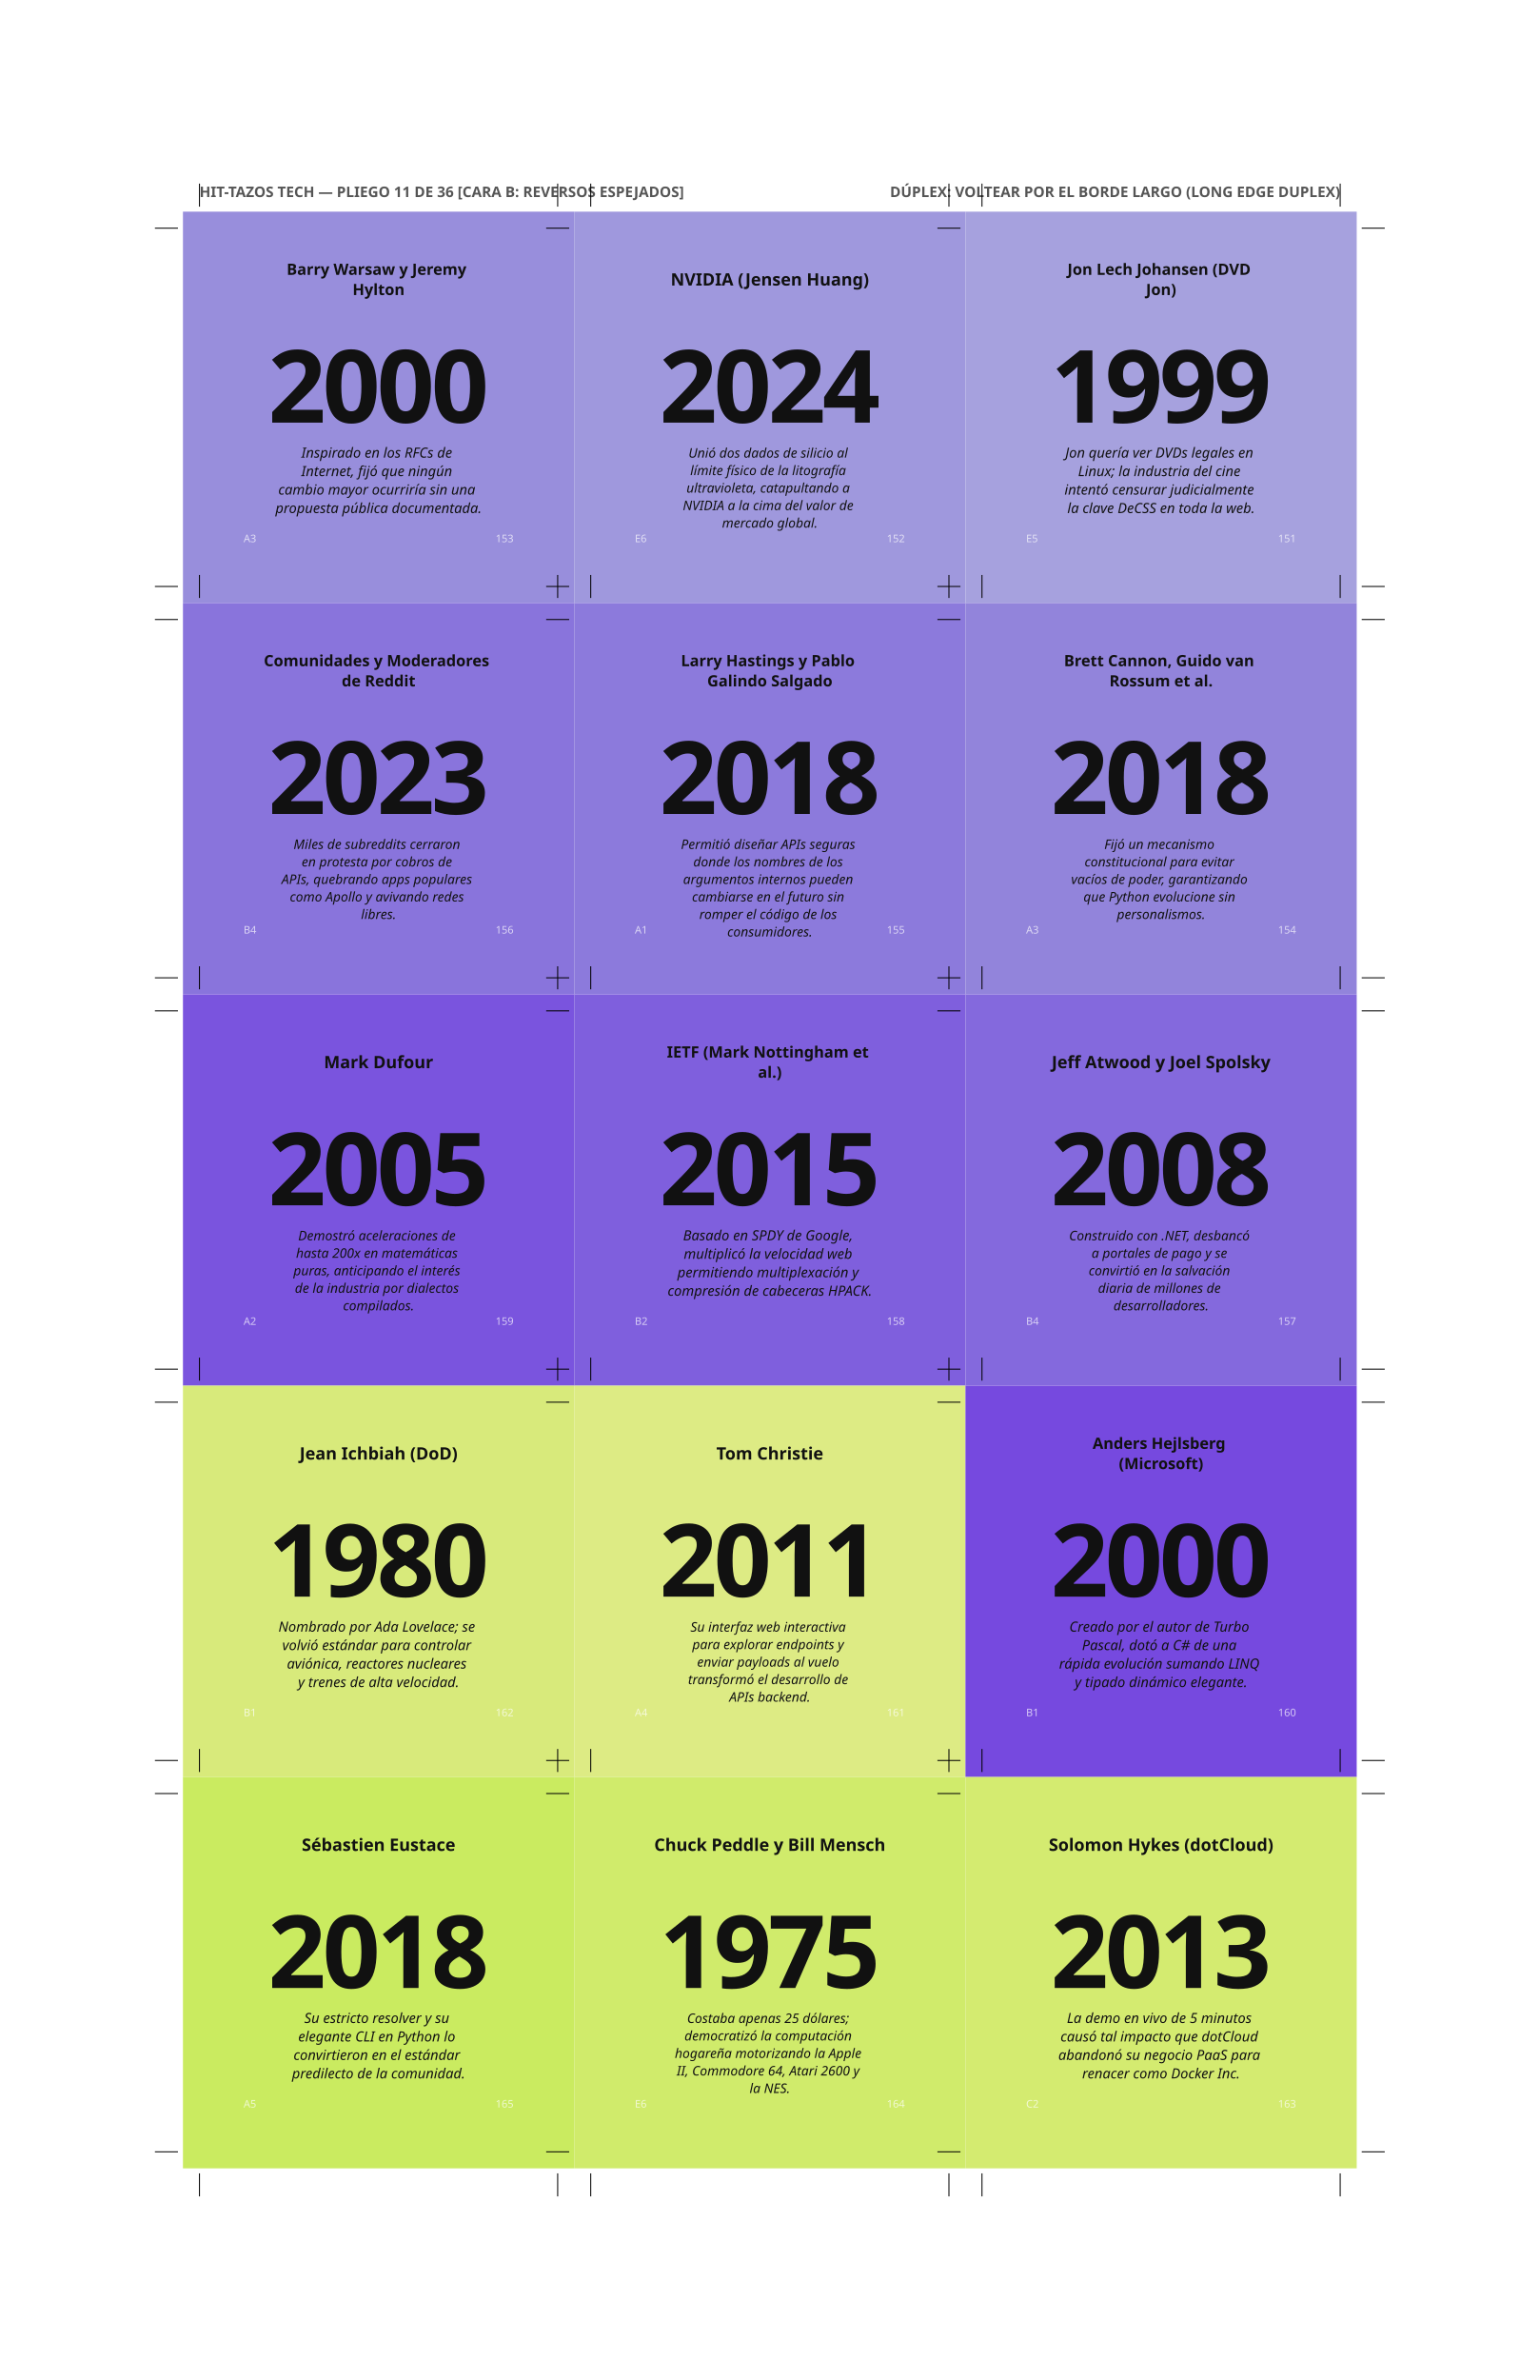
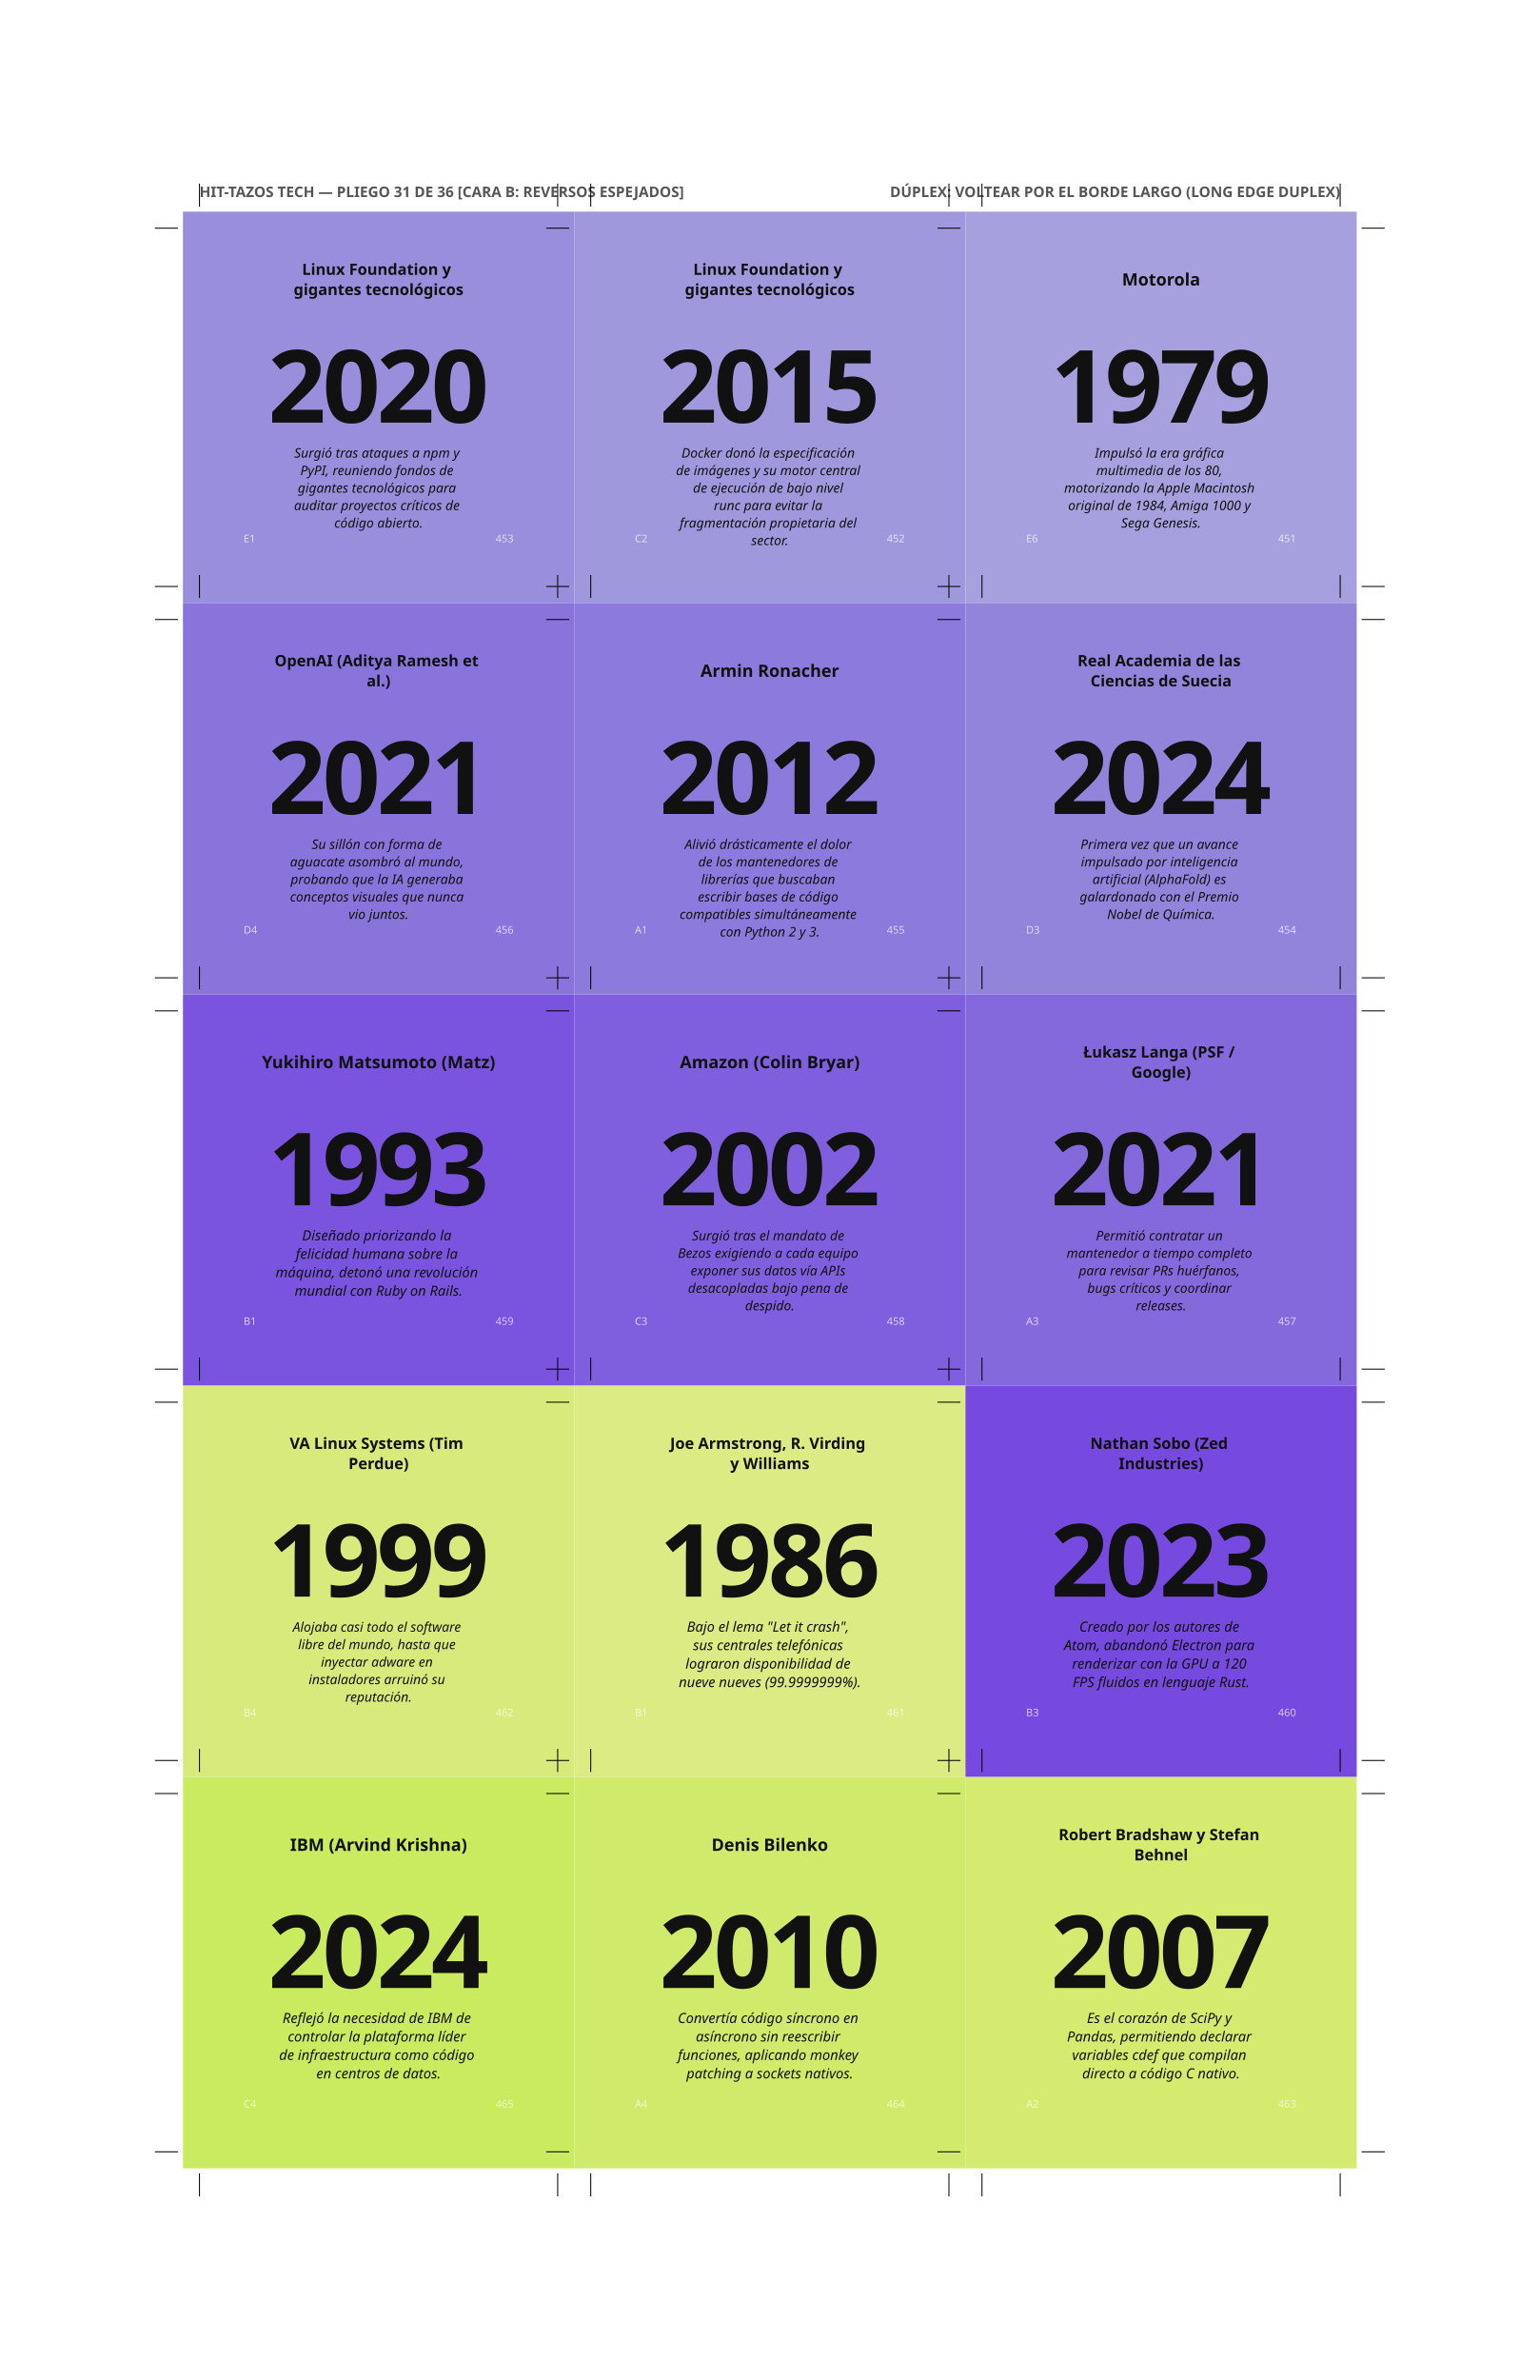
<svg xmlns="http://www.w3.org/2000/svg" width="279.4mm" height="431.8mm" viewBox="0 0 792 1224" style="background-color: #ffffff;">
  <g id="encabezado_pliego">
-     <text x="102.61" y="101.35" font-family="'Outfit', sans-serif" font-size="7.5" font-weight="700" fill="#555555">HIT-TAZOS TECH — PLIEGO 11 DE 36 [CARA B: REVERSOS ESPEJADOS]</text>
+     <text x="102.61" y="101.35" font-family="'Outfit', sans-serif" font-size="7.5" font-weight="700" fill="#555555">HIT-TAZOS TECH — PLIEGO 31 DE 36 [CARA B: REVERSOS ESPEJADOS]</text>
    <text x="689.39" y="101.35" font-family="'Outfit', sans-serif" font-size="7.5" font-weight="700" fill="#555555" text-anchor="end">DÚPLEX: VOLTEAR POR EL BORDE LARGO (LONG EDGE DUPLEX)</text>
  </g>
  <g id="tarjetas_reverso">
-     <g id="carta_153_reverso">
+     <g id="carta_453_reverso">
      <g stroke="#000000" stroke-width="0.5" stroke-linecap="square">
        <line x1="79.94" y1="117.35" x2="91.28" y2="117.35" />
        <line x1="102.61" y1="94.68" x2="102.61" y2="106.02" />
        <line x1="298.20" y1="117.35" x2="309.54" y2="117.35" />
        <line x1="286.87" y1="94.68" x2="286.87" y2="106.02" />
        <line x1="79.94" y1="301.61" x2="91.28" y2="301.61" />
        <line x1="102.61" y1="312.94" x2="102.61" y2="324.28" />
        <line x1="298.20" y1="301.61" x2="309.54" y2="301.61" />
        <line x1="286.87" y1="312.94" x2="286.87" y2="324.28" />
      </g>
      <rect x="94.11" y="108.85" width="201.26" height="201.26" fill="#988edc" />
      <g transform="translate(102.61, 117.35)">
        <text font-family="'Outfit', sans-serif" font-size="8" font-weight="600" fill="#111111" text-anchor="middle">
-           <tspan x="92.13" y="24">Barry Warsaw y Jeremy</tspan>
-           <tspan x="92.13" y="34.4">Hylton</tspan>
-         </text>
-         <text x="92.13" y="100" font-family="'Space Grotesk', sans-serif" font-size="52" font-weight="900" letter-spacing="-1.8" fill="#111111" text-anchor="middle">2000</text>
-         <text font-family="'Outfit', sans-serif" font-size="7.2" font-weight="400" font-style="italic" fill="#111111" text-anchor="middle">
-           <tspan x="92.13" y="118.0">Inspirado en los RFCs de</tspan>
-           <tspan x="92.13" y="127.5">Internet, fijó que ningún</tspan>
-           <tspan x="92.13" y="137.0">cambio mayor ocurriría sin una</tspan>
-           <tspan x="92.13" y="146.5">propuesta pública documentada.</tspan>
-         </text>
-         <text x="22.68" y="161.5" font-family="'Outfit', sans-serif" font-size="5.4" font-weight="500" fill="rgba(255, 255, 255, 0.7)">A3</text>
-         <text x="161.57" y="161.5" font-family="'Space Grotesk', sans-serif" font-size="5.4" font-weight="500" fill="rgba(255, 255, 255, 0.7)" text-anchor="end">153</text>
-       </g>
-     </g>
-     <g id="carta_152_reverso">
+           <tspan x="92.13" y="24">Linux Foundation y</tspan>
+           <tspan x="92.13" y="34.4">gigantes tecnológicos</tspan>
+         </text>
+         <text x="92.13" y="100" font-family="'Space Grotesk', sans-serif" font-size="52" font-weight="900" letter-spacing="-1.8" fill="#111111" text-anchor="middle">2020</text>
+         <text font-family="'Outfit', sans-serif" font-size="6.8" font-weight="400" font-style="italic" fill="#111111" text-anchor="middle">
+           <tspan x="92.13" y="118.0">Surgió tras ataques a npm y</tspan>
+           <tspan x="92.13" y="127.0">PyPI, reuniendo fondos de</tspan>
+           <tspan x="92.13" y="136.0">gigantes tecnológicos para</tspan>
+           <tspan x="92.13" y="145.0">auditar proyectos críticos de</tspan>
+           <tspan x="92.13" y="154.0">código abierto.</tspan>
+         </text>
+         <text x="22.68" y="161.5" font-family="'Outfit', sans-serif" font-size="5.4" font-weight="500" fill="rgba(255, 255, 255, 0.7)">E1</text>
+         <text x="161.57" y="161.5" font-family="'Space Grotesk', sans-serif" font-size="5.4" font-weight="500" fill="rgba(255, 255, 255, 0.7)" text-anchor="end">453</text>
+       </g>
+     </g>
+     <g id="carta_452_reverso">
      <g stroke="#000000" stroke-width="0.5" stroke-linecap="square">
        <line x1="281.20" y1="117.35" x2="292.54" y2="117.35" />
        <line x1="303.87" y1="94.68" x2="303.87" y2="106.02" />
        <line x1="499.46" y1="117.35" x2="510.80" y2="117.35" />
        <line x1="488.13" y1="94.68" x2="488.13" y2="106.02" />
        <line x1="281.20" y1="301.61" x2="292.54" y2="301.61" />
        <line x1="303.87" y1="312.94" x2="303.87" y2="324.28" />
        <line x1="499.46" y1="301.61" x2="510.80" y2="301.61" />
        <line x1="488.13" y1="312.94" x2="488.13" y2="324.28" />
      </g>
      <rect x="295.37" y="108.85" width="201.26" height="201.26" fill="#9f98dd" />
      <g transform="translate(303.87, 117.35)">
-         <text font-family="'Outfit', sans-serif" font-size="8.8" font-weight="600" fill="#111111" text-anchor="middle">
-           <tspan x="92.13" y="29.5">NVIDIA (Jensen Huang)</tspan>
-         </text>
-         <text x="92.13" y="100" font-family="'Space Grotesk', sans-serif" font-size="52" font-weight="900" letter-spacing="-1.8" fill="#111111" text-anchor="middle">2024</text>
-         <text font-family="'Outfit', sans-serif" font-size="6.8" font-weight="400" font-style="italic" fill="#111111" text-anchor="middle">
-           <tspan x="92.13" y="118.0">Unió dos dados de silicio al</tspan>
-           <tspan x="92.13" y="127.0">límite físico de la litografía</tspan>
-           <tspan x="92.13" y="136.0">ultravioleta, catapultando a</tspan>
-           <tspan x="92.13" y="145.0">NVIDIA a la cima del valor de</tspan>
-           <tspan x="92.13" y="154.0">mercado global.</tspan>
-         </text>
-         <text x="22.68" y="161.5" font-family="'Outfit', sans-serif" font-size="5.4" font-weight="500" fill="rgba(255, 255, 255, 0.7)">E6</text>
-         <text x="161.57" y="161.5" font-family="'Space Grotesk', sans-serif" font-size="5.4" font-weight="500" fill="rgba(255, 255, 255, 0.7)" text-anchor="end">152</text>
-       </g>
-     </g>
-     <g id="carta_151_reverso">
+         <text font-family="'Outfit', sans-serif" font-size="8" font-weight="600" fill="#111111" text-anchor="middle">
+           <tspan x="92.13" y="24">Linux Foundation y</tspan>
+           <tspan x="92.13" y="34.4">gigantes tecnológicos</tspan>
+         </text>
+         <text x="92.13" y="100" font-family="'Space Grotesk', sans-serif" font-size="52" font-weight="900" letter-spacing="-1.8" fill="#111111" text-anchor="middle">2015</text>
+         <text font-family="'Outfit', sans-serif" font-size="6.8" font-weight="400" font-style="italic" fill="#111111" text-anchor="middle">
+           <tspan x="92.13" y="118.0">Docker donó la especificación</tspan>
+           <tspan x="92.13" y="127.0">de imágenes y su motor central</tspan>
+           <tspan x="92.13" y="136.0">de ejecución de bajo nivel</tspan>
+           <tspan x="92.13" y="145.0">runc para evitar la</tspan>
+           <tspan x="92.13" y="154.0">fragmentación propietaria del</tspan>
+           <tspan x="92.13" y="163.0">sector.</tspan>
+         </text>
+         <text x="22.68" y="161.5" font-family="'Outfit', sans-serif" font-size="5.4" font-weight="500" fill="rgba(255, 255, 255, 0.7)">C2</text>
+         <text x="161.57" y="161.5" font-family="'Space Grotesk', sans-serif" font-size="5.4" font-weight="500" fill="rgba(255, 255, 255, 0.7)" text-anchor="end">452</text>
+       </g>
+     </g>
+     <g id="carta_451_reverso">
      <g stroke="#000000" stroke-width="0.5" stroke-linecap="square">
        <line x1="482.46" y1="117.35" x2="493.80" y2="117.35" />
        <line x1="505.13" y1="94.68" x2="505.13" y2="106.02" />
        <line x1="700.72" y1="117.35" x2="712.06" y2="117.35" />
        <line x1="689.39" y1="94.68" x2="689.39" y2="106.02" />
        <line x1="482.46" y1="301.61" x2="493.80" y2="301.61" />
        <line x1="505.13" y1="312.94" x2="505.13" y2="324.28" />
        <line x1="700.72" y1="301.61" x2="712.06" y2="301.61" />
        <line x1="689.39" y1="312.94" x2="689.39" y2="324.28" />
      </g>
      <rect x="496.63" y="108.85" width="201.26" height="201.26" fill="#a6a1de" />
      <g transform="translate(505.13, 117.35)">
-         <text font-family="'Outfit', sans-serif" font-size="8" font-weight="600" fill="#111111" text-anchor="middle">
-           <tspan x="92.13" y="24">Jon Lech Johansen (DVD</tspan>
-           <tspan x="92.13" y="34.4">Jon)</tspan>
-         </text>
-         <text x="92.13" y="100" font-family="'Space Grotesk', sans-serif" font-size="52" font-weight="900" letter-spacing="-1.8" fill="#111111" text-anchor="middle">1999</text>
-         <text font-family="'Outfit', sans-serif" font-size="7.2" font-weight="400" font-style="italic" fill="#111111" text-anchor="middle">
-           <tspan x="92.13" y="118.0">Jon quería ver DVDs legales en</tspan>
-           <tspan x="92.13" y="127.5">Linux; la industria del cine</tspan>
-           <tspan x="92.13" y="137.0">intentó censurar judicialmente</tspan>
-           <tspan x="92.13" y="146.5">la clave DeCSS en toda la web.</tspan>
-         </text>
-         <text x="22.68" y="161.5" font-family="'Outfit', sans-serif" font-size="5.4" font-weight="500" fill="rgba(255, 255, 255, 0.7)">E5</text>
-         <text x="161.57" y="161.5" font-family="'Space Grotesk', sans-serif" font-size="5.4" font-weight="500" fill="rgba(255, 255, 255, 0.7)" text-anchor="end">151</text>
-       </g>
-     </g>
-     <g id="carta_156_reverso">
+         <text font-family="'Outfit', sans-serif" font-size="8.8" font-weight="600" fill="#111111" text-anchor="middle">
+           <tspan x="92.13" y="29.5">Motorola</tspan>
+         </text>
+         <text x="92.13" y="100" font-family="'Space Grotesk', sans-serif" font-size="52" font-weight="900" letter-spacing="-1.8" fill="#111111" text-anchor="middle">1979</text>
+         <text font-family="'Outfit', sans-serif" font-size="6.8" font-weight="400" font-style="italic" fill="#111111" text-anchor="middle">
+           <tspan x="92.13" y="118.0">Impulsó la era gráfica</tspan>
+           <tspan x="92.13" y="127.0">multimedia de los 80,</tspan>
+           <tspan x="92.13" y="136.0">motorizando la Apple Macintosh</tspan>
+           <tspan x="92.13" y="145.0">original de 1984, Amiga 1000 y</tspan>
+           <tspan x="92.13" y="154.0">Sega Genesis.</tspan>
+         </text>
+         <text x="22.68" y="161.5" font-family="'Outfit', sans-serif" font-size="5.4" font-weight="500" fill="rgba(255, 255, 255, 0.7)">E6</text>
+         <text x="161.57" y="161.5" font-family="'Space Grotesk', sans-serif" font-size="5.4" font-weight="500" fill="rgba(255, 255, 255, 0.7)" text-anchor="end">451</text>
+       </g>
+     </g>
+     <g id="carta_456_reverso">
      <g stroke="#000000" stroke-width="0.5" stroke-linecap="square">
        <line x1="79.94" y1="318.61" x2="91.28" y2="318.61" />
        <line x1="102.61" y1="295.94" x2="102.61" y2="307.28" />
        <line x1="298.20" y1="318.61" x2="309.54" y2="318.61" />
        <line x1="286.87" y1="295.94" x2="286.87" y2="307.28" />
        <line x1="79.94" y1="502.87" x2="91.28" y2="502.87" />
        <line x1="102.61" y1="514.20" x2="102.61" y2="525.54" />
        <line x1="298.20" y1="502.87" x2="309.54" y2="502.87" />
        <line x1="286.87" y1="514.20" x2="286.87" y2="525.54" />
      </g>
      <rect x="94.11" y="310.11" width="201.26" height="201.26" fill="#8974dc" />
      <g transform="translate(102.61, 318.61)">
        <text font-family="'Outfit', sans-serif" font-size="8" font-weight="600" fill="#111111" text-anchor="middle">
-           <tspan x="92.13" y="24">Comunidades y Moderadores</tspan>
-           <tspan x="92.13" y="34.4">de Reddit</tspan>
-         </text>
-         <text x="92.13" y="100" font-family="'Space Grotesk', sans-serif" font-size="52" font-weight="900" letter-spacing="-1.8" fill="#111111" text-anchor="middle">2023</text>
-         <text font-family="'Outfit', sans-serif" font-size="6.8" font-weight="400" font-style="italic" fill="#111111" text-anchor="middle">
-           <tspan x="92.13" y="118.0">Miles de subreddits cerraron</tspan>
-           <tspan x="92.13" y="127.0">en protesta por cobros de</tspan>
-           <tspan x="92.13" y="136.0">APIs, quebrando apps populares</tspan>
-           <tspan x="92.13" y="145.0">como Apollo y avivando redes</tspan>
-           <tspan x="92.13" y="154.0">libres.</tspan>
-         </text>
-         <text x="22.68" y="161.5" font-family="'Outfit', sans-serif" font-size="5.4" font-weight="500" fill="rgba(255, 255, 255, 0.7)">B4</text>
-         <text x="161.57" y="161.5" font-family="'Space Grotesk', sans-serif" font-size="5.4" font-weight="500" fill="rgba(255, 255, 255, 0.7)" text-anchor="end">156</text>
-       </g>
-     </g>
-     <g id="carta_155_reverso">
+           <tspan x="92.13" y="24">OpenAI (Aditya Ramesh et</tspan>
+           <tspan x="92.13" y="34.4">al.)</tspan>
+         </text>
+         <text x="92.13" y="100" font-family="'Space Grotesk', sans-serif" font-size="52" font-weight="900" letter-spacing="-1.8" fill="#111111" text-anchor="middle">2021</text>
+         <text font-family="'Outfit', sans-serif" font-size="6.8" font-weight="400" font-style="italic" fill="#111111" text-anchor="middle">
+           <tspan x="92.13" y="118.0">Su sillón con forma de</tspan>
+           <tspan x="92.13" y="127.0">aguacate asombró al mundo,</tspan>
+           <tspan x="92.13" y="136.0">probando que la IA generaba</tspan>
+           <tspan x="92.13" y="145.0">conceptos visuales que nunca</tspan>
+           <tspan x="92.13" y="154.0">vio juntos.</tspan>
+         </text>
+         <text x="22.68" y="161.5" font-family="'Outfit', sans-serif" font-size="5.4" font-weight="500" fill="rgba(255, 255, 255, 0.7)">D4</text>
+         <text x="161.57" y="161.5" font-family="'Space Grotesk', sans-serif" font-size="5.4" font-weight="500" fill="rgba(255, 255, 255, 0.7)" text-anchor="end">456</text>
+       </g>
+     </g>
+     <g id="carta_455_reverso">
      <g stroke="#000000" stroke-width="0.5" stroke-linecap="square">
        <line x1="281.20" y1="318.61" x2="292.54" y2="318.61" />
        <line x1="303.87" y1="295.94" x2="303.87" y2="307.28" />
        <line x1="499.46" y1="318.61" x2="510.80" y2="318.61" />
        <line x1="488.13" y1="295.94" x2="488.13" y2="307.28" />
        <line x1="281.20" y1="502.87" x2="292.54" y2="502.87" />
        <line x1="303.87" y1="514.20" x2="303.87" y2="525.54" />
        <line x1="499.46" y1="502.87" x2="510.80" y2="502.87" />
        <line x1="488.13" y1="514.20" x2="488.13" y2="525.54" />
      </g>
      <rect x="295.37" y="310.11" width="201.26" height="201.26" fill="#8c7adc" />
      <g transform="translate(303.87, 318.61)">
-         <text font-family="'Outfit', sans-serif" font-size="8" font-weight="600" fill="#111111" text-anchor="middle">
-           <tspan x="92.13" y="24">Larry Hastings y Pablo</tspan>
-           <tspan x="92.13" y="34.4">Galindo Salgado</tspan>
-         </text>
-         <text x="92.13" y="100" font-family="'Space Grotesk', sans-serif" font-size="52" font-weight="900" letter-spacing="-1.8" fill="#111111" text-anchor="middle">2018</text>
-         <text font-family="'Outfit', sans-serif" font-size="6.8" font-weight="400" font-style="italic" fill="#111111" text-anchor="middle">
-           <tspan x="92.13" y="118.0">Permitió diseñar APIs seguras</tspan>
-           <tspan x="92.13" y="127.0">donde los nombres de los</tspan>
-           <tspan x="92.13" y="136.0">argumentos internos pueden</tspan>
-           <tspan x="92.13" y="145.0">cambiarse en el futuro sin</tspan>
-           <tspan x="92.13" y="154.0">romper el código de los</tspan>
-           <tspan x="92.13" y="163.0">consumidores.</tspan>
+         <text font-family="'Outfit', sans-serif" font-size="8.8" font-weight="600" fill="#111111" text-anchor="middle">
+           <tspan x="92.13" y="29.5">Armin Ronacher</tspan>
+         </text>
+         <text x="92.13" y="100" font-family="'Space Grotesk', sans-serif" font-size="52" font-weight="900" letter-spacing="-1.8" fill="#111111" text-anchor="middle">2012</text>
+         <text font-family="'Outfit', sans-serif" font-size="6.8" font-weight="400" font-style="italic" fill="#111111" text-anchor="middle">
+           <tspan x="92.13" y="118.0">Alivió drásticamente el dolor</tspan>
+           <tspan x="92.13" y="127.0">de los mantenedores de</tspan>
+           <tspan x="92.13" y="136.0">librerías que buscaban</tspan>
+           <tspan x="92.13" y="145.0">escribir bases de código</tspan>
+           <tspan x="92.13" y="154.0">compatibles simultáneamente</tspan>
+           <tspan x="92.13" y="163.0">con Python 2 y 3.</tspan>
        </text>
        <text x="22.68" y="161.5" font-family="'Outfit', sans-serif" font-size="5.4" font-weight="500" fill="rgba(255, 255, 255, 0.7)">A1</text>
-         <text x="161.57" y="161.5" font-family="'Space Grotesk', sans-serif" font-size="5.4" font-weight="500" fill="rgba(255, 255, 255, 0.7)" text-anchor="end">155</text>
-       </g>
-     </g>
-     <g id="carta_154_reverso">
+         <text x="161.57" y="161.5" font-family="'Space Grotesk', sans-serif" font-size="5.4" font-weight="500" fill="rgba(255, 255, 255, 0.7)" text-anchor="end">455</text>
+       </g>
+     </g>
+     <g id="carta_454_reverso">
      <g stroke="#000000" stroke-width="0.5" stroke-linecap="square">
        <line x1="482.46" y1="318.61" x2="493.80" y2="318.61" />
        <line x1="505.13" y1="295.94" x2="505.13" y2="307.28" />
        <line x1="700.72" y1="318.61" x2="712.06" y2="318.61" />
        <line x1="689.39" y1="295.94" x2="689.39" y2="307.28" />
        <line x1="482.46" y1="502.87" x2="493.80" y2="502.87" />
        <line x1="505.13" y1="514.20" x2="505.13" y2="525.54" />
        <line x1="700.72" y1="502.87" x2="712.06" y2="502.87" />
        <line x1="689.39" y1="514.20" x2="689.39" y2="525.54" />
      </g>
      <rect x="496.63" y="310.11" width="201.26" height="201.26" fill="#9284db" />
      <g transform="translate(505.13, 318.61)">
        <text font-family="'Outfit', sans-serif" font-size="8" font-weight="600" fill="#111111" text-anchor="middle">
-           <tspan x="92.13" y="24">Brett Cannon, Guido van</tspan>
-           <tspan x="92.13" y="34.4">Rossum et al.</tspan>
-         </text>
-         <text x="92.13" y="100" font-family="'Space Grotesk', sans-serif" font-size="52" font-weight="900" letter-spacing="-1.8" fill="#111111" text-anchor="middle">2018</text>
-         <text font-family="'Outfit', sans-serif" font-size="6.8" font-weight="400" font-style="italic" fill="#111111" text-anchor="middle">
-           <tspan x="92.13" y="118.0">Fijó un mecanismo</tspan>
-           <tspan x="92.13" y="127.0">constitucional para evitar</tspan>
-           <tspan x="92.13" y="136.0">vacíos de poder, garantizando</tspan>
-           <tspan x="92.13" y="145.0">que Python evolucione sin</tspan>
-           <tspan x="92.13" y="154.0">personalismos.</tspan>
-         </text>
-         <text x="22.68" y="161.5" font-family="'Outfit', sans-serif" font-size="5.4" font-weight="500" fill="rgba(255, 255, 255, 0.7)">A3</text>
-         <text x="161.57" y="161.5" font-family="'Space Grotesk', sans-serif" font-size="5.4" font-weight="500" fill="rgba(255, 255, 255, 0.7)" text-anchor="end">154</text>
-       </g>
-     </g>
-     <g id="carta_159_reverso">
+           <tspan x="92.13" y="24">Real Academia de las</tspan>
+           <tspan x="92.13" y="34.4">Ciencias de Suecia</tspan>
+         </text>
+         <text x="92.13" y="100" font-family="'Space Grotesk', sans-serif" font-size="52" font-weight="900" letter-spacing="-1.8" fill="#111111" text-anchor="middle">2024</text>
+         <text font-family="'Outfit', sans-serif" font-size="6.8" font-weight="400" font-style="italic" fill="#111111" text-anchor="middle">
+           <tspan x="92.13" y="118.0">Primera vez que un avance</tspan>
+           <tspan x="92.13" y="127.0">impulsado por inteligencia</tspan>
+           <tspan x="92.13" y="136.0">artificial (AlphaFold) es</tspan>
+           <tspan x="92.13" y="145.0">galardonado con el Premio</tspan>
+           <tspan x="92.13" y="154.0">Nobel de Química.</tspan>
+         </text>
+         <text x="22.68" y="161.5" font-family="'Outfit', sans-serif" font-size="5.4" font-weight="500" fill="rgba(255, 255, 255, 0.7)">D3</text>
+         <text x="161.57" y="161.5" font-family="'Space Grotesk', sans-serif" font-size="5.4" font-weight="500" fill="rgba(255, 255, 255, 0.7)" text-anchor="end">454</text>
+       </g>
+     </g>
+     <g id="carta_459_reverso">
      <g stroke="#000000" stroke-width="0.5" stroke-linecap="square">
        <line x1="79.94" y1="519.87" x2="91.28" y2="519.87" />
        <line x1="102.61" y1="497.20" x2="102.61" y2="508.54" />
        <line x1="298.20" y1="519.87" x2="309.54" y2="519.87" />
        <line x1="286.87" y1="497.20" x2="286.87" y2="508.54" />
        <line x1="79.94" y1="704.13" x2="91.28" y2="704.13" />
        <line x1="102.61" y1="715.46" x2="102.61" y2="726.80" />
        <line x1="298.20" y1="704.13" x2="309.54" y2="704.13" />
        <line x1="286.87" y1="715.46" x2="286.87" y2="726.80" />
      </g>
      <rect x="94.11" y="511.37" width="201.26" height="201.26" fill="#7a54de" />
      <g transform="translate(102.61, 519.87)">
        <text font-family="'Outfit', sans-serif" font-size="8.8" font-weight="600" fill="#111111" text-anchor="middle">
-           <tspan x="92.13" y="29.5">Mark Dufour</tspan>
-         </text>
-         <text x="92.13" y="100" font-family="'Space Grotesk', sans-serif" font-size="52" font-weight="900" letter-spacing="-1.8" fill="#111111" text-anchor="middle">2005</text>
-         <text font-family="'Outfit', sans-serif" font-size="6.8" font-weight="400" font-style="italic" fill="#111111" text-anchor="middle">
-           <tspan x="92.13" y="118.0">Demostró aceleraciones de</tspan>
-           <tspan x="92.13" y="127.0">hasta 200x en matemáticas</tspan>
-           <tspan x="92.13" y="136.0">puras, anticipando el interés</tspan>
-           <tspan x="92.13" y="145.0">de la industria por dialectos</tspan>
-           <tspan x="92.13" y="154.0">compilados.</tspan>
-         </text>
-         <text x="22.68" y="161.5" font-family="'Outfit', sans-serif" font-size="5.4" font-weight="500" fill="rgba(255, 255, 255, 0.7)">A2</text>
-         <text x="161.57" y="161.5" font-family="'Space Grotesk', sans-serif" font-size="5.4" font-weight="500" fill="rgba(255, 255, 255, 0.7)" text-anchor="end">159</text>
-       </g>
-     </g>
-     <g id="carta_158_reverso">
+           <tspan x="92.13" y="29.5">Yukihiro Matsumoto (Matz)</tspan>
+         </text>
+         <text x="92.13" y="100" font-family="'Space Grotesk', sans-serif" font-size="52" font-weight="900" letter-spacing="-1.8" fill="#111111" text-anchor="middle">1993</text>
+         <text font-family="'Outfit', sans-serif" font-size="7.2" font-weight="400" font-style="italic" fill="#111111" text-anchor="middle">
+           <tspan x="92.13" y="118.0">Diseñado priorizando la</tspan>
+           <tspan x="92.13" y="127.5">felicidad humana sobre la</tspan>
+           <tspan x="92.13" y="137.0">máquina, detonó una revolución</tspan>
+           <tspan x="92.13" y="146.5">mundial con Ruby on Rails.</tspan>
+         </text>
+         <text x="22.68" y="161.5" font-family="'Outfit', sans-serif" font-size="5.4" font-weight="500" fill="rgba(255, 255, 255, 0.7)">B1</text>
+         <text x="161.57" y="161.5" font-family="'Space Grotesk', sans-serif" font-size="5.4" font-weight="500" fill="rgba(255, 255, 255, 0.7)" text-anchor="end">459</text>
+       </g>
+     </g>
+     <g id="carta_458_reverso">
      <g stroke="#000000" stroke-width="0.5" stroke-linecap="square">
        <line x1="281.20" y1="519.87" x2="292.54" y2="519.87" />
        <line x1="303.87" y1="497.20" x2="303.87" y2="508.54" />
        <line x1="499.46" y1="519.87" x2="510.80" y2="519.87" />
        <line x1="488.13" y1="497.20" x2="488.13" y2="508.54" />
        <line x1="281.20" y1="704.13" x2="292.54" y2="704.13" />
        <line x1="303.87" y1="715.46" x2="303.87" y2="726.80" />
        <line x1="499.46" y1="704.13" x2="510.80" y2="704.13" />
        <line x1="488.13" y1="715.46" x2="488.13" y2="726.80" />
      </g>
      <rect x="295.37" y="511.37" width="201.26" height="201.26" fill="#7f5fdd" />
      <g transform="translate(303.87, 519.87)">
-         <text font-family="'Outfit', sans-serif" font-size="8" font-weight="600" fill="#111111" text-anchor="middle">
-           <tspan x="92.13" y="24">IETF (Mark Nottingham et</tspan>
-           <tspan x="92.13" y="34.4">al.)</tspan>
-         </text>
-         <text x="92.13" y="100" font-family="'Space Grotesk', sans-serif" font-size="52" font-weight="900" letter-spacing="-1.8" fill="#111111" text-anchor="middle">2015</text>
-         <text font-family="'Outfit', sans-serif" font-size="7.2" font-weight="400" font-style="italic" fill="#111111" text-anchor="middle">
-           <tspan x="92.13" y="118.0">Basado en SPDY de Google,</tspan>
-           <tspan x="92.13" y="127.5">multiplicó la velocidad web</tspan>
-           <tspan x="92.13" y="137.0">permitiendo multiplexación y</tspan>
-           <tspan x="92.13" y="146.5">compresión de cabeceras HPACK.</tspan>
-         </text>
-         <text x="22.68" y="161.5" font-family="'Outfit', sans-serif" font-size="5.4" font-weight="500" fill="rgba(255, 255, 255, 0.7)">B2</text>
-         <text x="161.57" y="161.5" font-family="'Space Grotesk', sans-serif" font-size="5.4" font-weight="500" fill="rgba(255, 255, 255, 0.7)" text-anchor="end">158</text>
-       </g>
-     </g>
-     <g id="carta_157_reverso">
+         <text font-family="'Outfit', sans-serif" font-size="8.8" font-weight="600" fill="#111111" text-anchor="middle">
+           <tspan x="92.13" y="29.5">Amazon (Colin Bryar)</tspan>
+         </text>
+         <text x="92.13" y="100" font-family="'Space Grotesk', sans-serif" font-size="52" font-weight="900" letter-spacing="-1.8" fill="#111111" text-anchor="middle">2002</text>
+         <text font-family="'Outfit', sans-serif" font-size="6.8" font-weight="400" font-style="italic" fill="#111111" text-anchor="middle">
+           <tspan x="92.13" y="118.0">Surgió tras el mandato de</tspan>
+           <tspan x="92.13" y="127.0">Bezos exigiendo a cada equipo</tspan>
+           <tspan x="92.13" y="136.0">exponer sus datos vía APIs</tspan>
+           <tspan x="92.13" y="145.0">desacopladas bajo pena de</tspan>
+           <tspan x="92.13" y="154.0">despido.</tspan>
+         </text>
+         <text x="22.68" y="161.5" font-family="'Outfit', sans-serif" font-size="5.4" font-weight="500" fill="rgba(255, 255, 255, 0.7)">C3</text>
+         <text x="161.57" y="161.5" font-family="'Space Grotesk', sans-serif" font-size="5.4" font-weight="500" fill="rgba(255, 255, 255, 0.7)" text-anchor="end">458</text>
+       </g>
+     </g>
+     <g id="carta_457_reverso">
      <g stroke="#000000" stroke-width="0.5" stroke-linecap="square">
        <line x1="482.46" y1="519.87" x2="493.80" y2="519.87" />
        <line x1="505.13" y1="497.20" x2="505.13" y2="508.54" />
        <line x1="700.72" y1="519.87" x2="712.06" y2="519.87" />
        <line x1="689.39" y1="497.20" x2="689.39" y2="508.54" />
        <line x1="482.46" y1="704.13" x2="493.80" y2="704.13" />
        <line x1="505.13" y1="715.46" x2="505.13" y2="726.80" />
        <line x1="700.72" y1="704.13" x2="712.06" y2="704.13" />
        <line x1="689.39" y1="715.46" x2="689.39" y2="726.80" />
      </g>
      <rect x="496.63" y="511.37" width="201.26" height="201.26" fill="#8469dd" />
      <g transform="translate(505.13, 519.87)">
-         <text font-family="'Outfit', sans-serif" font-size="8.8" font-weight="600" fill="#111111" text-anchor="middle">
-           <tspan x="92.13" y="29.5">Jeff Atwood y Joel Spolsky</tspan>
-         </text>
-         <text x="92.13" y="100" font-family="'Space Grotesk', sans-serif" font-size="52" font-weight="900" letter-spacing="-1.8" fill="#111111" text-anchor="middle">2008</text>
-         <text font-family="'Outfit', sans-serif" font-size="6.8" font-weight="400" font-style="italic" fill="#111111" text-anchor="middle">
-           <tspan x="92.13" y="118.0">Construido con .NET, desbancó</tspan>
-           <tspan x="92.13" y="127.0">a portales de pago y se</tspan>
-           <tspan x="92.13" y="136.0">convirtió en la salvación</tspan>
-           <tspan x="92.13" y="145.0">diaria de millones de</tspan>
-           <tspan x="92.13" y="154.0">desarrolladores.</tspan>
-         </text>
-         <text x="22.68" y="161.5" font-family="'Outfit', sans-serif" font-size="5.4" font-weight="500" fill="rgba(255, 255, 255, 0.7)">B4</text>
-         <text x="161.57" y="161.5" font-family="'Space Grotesk', sans-serif" font-size="5.4" font-weight="500" fill="rgba(255, 255, 255, 0.7)" text-anchor="end">157</text>
-       </g>
-     </g>
-     <g id="carta_162_reverso">
+         <text font-family="'Outfit', sans-serif" font-size="8" font-weight="600" fill="#111111" text-anchor="middle">
+           <tspan x="92.13" y="24">Łukasz Langa (PSF /</tspan>
+           <tspan x="92.13" y="34.4">Google)</tspan>
+         </text>
+         <text x="92.13" y="100" font-family="'Space Grotesk', sans-serif" font-size="52" font-weight="900" letter-spacing="-1.8" fill="#111111" text-anchor="middle">2021</text>
+         <text font-family="'Outfit', sans-serif" font-size="6.8" font-weight="400" font-style="italic" fill="#111111" text-anchor="middle">
+           <tspan x="92.13" y="118.0">Permitió contratar un</tspan>
+           <tspan x="92.13" y="127.0">mantenedor a tiempo completo</tspan>
+           <tspan x="92.13" y="136.0">para revisar PRs huérfanos,</tspan>
+           <tspan x="92.13" y="145.0">bugs críticos y coordinar</tspan>
+           <tspan x="92.13" y="154.0">releases.</tspan>
+         </text>
+         <text x="22.68" y="161.5" font-family="'Outfit', sans-serif" font-size="5.4" font-weight="500" fill="rgba(255, 255, 255, 0.7)">A3</text>
+         <text x="161.57" y="161.5" font-family="'Space Grotesk', sans-serif" font-size="5.4" font-weight="500" fill="rgba(255, 255, 255, 0.7)" text-anchor="end">457</text>
+       </g>
+     </g>
+     <g id="carta_462_reverso">
      <g stroke="#000000" stroke-width="0.5" stroke-linecap="square">
        <line x1="79.94" y1="721.13" x2="91.28" y2="721.13" />
        <line x1="102.61" y1="698.46" x2="102.61" y2="709.80" />
        <line x1="298.20" y1="721.13" x2="309.54" y2="721.13" />
        <line x1="286.87" y1="698.46" x2="286.87" y2="709.80" />
        <line x1="79.94" y1="905.39" x2="91.28" y2="905.39" />
        <line x1="102.61" y1="916.72" x2="102.61" y2="928.06" />
        <line x1="298.20" y1="905.39" x2="309.54" y2="905.39" />
        <line x1="286.87" y1="916.72" x2="286.87" y2="928.06" />
      </g>
      <rect x="94.11" y="712.63" width="201.26" height="201.26" fill="#d8ea7b" />
      <g transform="translate(102.61, 721.13)">
-         <text font-family="'Outfit', sans-serif" font-size="8.8" font-weight="600" fill="#111111" text-anchor="middle">
-           <tspan x="92.13" y="29.5">Jean Ichbiah (DoD)</tspan>
-         </text>
-         <text x="92.13" y="100" font-family="'Space Grotesk', sans-serif" font-size="52" font-weight="900" letter-spacing="-1.8" fill="#111111" text-anchor="middle">1980</text>
-         <text font-family="'Outfit', sans-serif" font-size="7.2" font-weight="400" font-style="italic" fill="#111111" text-anchor="middle">
-           <tspan x="92.13" y="118.0">Nombrado por Ada Lovelace; se</tspan>
-           <tspan x="92.13" y="127.5">volvió estándar para controlar</tspan>
-           <tspan x="92.13" y="137.0">aviónica, reactores nucleares</tspan>
-           <tspan x="92.13" y="146.5">y trenes de alta velocidad.</tspan>
-         </text>
-         <text x="22.68" y="161.5" font-family="'Outfit', sans-serif" font-size="5.4" font-weight="500" fill="rgba(255, 255, 255, 0.7)">B1</text>
-         <text x="161.57" y="161.5" font-family="'Space Grotesk', sans-serif" font-size="5.4" font-weight="500" fill="rgba(255, 255, 255, 0.7)" text-anchor="end">162</text>
-       </g>
-     </g>
-     <g id="carta_161_reverso">
+         <text font-family="'Outfit', sans-serif" font-size="8" font-weight="600" fill="#111111" text-anchor="middle">
+           <tspan x="92.13" y="24">VA Linux Systems (Tim</tspan>
+           <tspan x="92.13" y="34.4">Perdue)</tspan>
+         </text>
+         <text x="92.13" y="100" font-family="'Space Grotesk', sans-serif" font-size="52" font-weight="900" letter-spacing="-1.8" fill="#111111" text-anchor="middle">1999</text>
+         <text font-family="'Outfit', sans-serif" font-size="6.8" font-weight="400" font-style="italic" fill="#111111" text-anchor="middle">
+           <tspan x="92.13" y="118.0">Alojaba casi todo el software</tspan>
+           <tspan x="92.13" y="127.0">libre del mundo, hasta que</tspan>
+           <tspan x="92.13" y="136.0">inyectar adware en</tspan>
+           <tspan x="92.13" y="145.0">instaladores arruinó su</tspan>
+           <tspan x="92.13" y="154.0">reputación.</tspan>
+         </text>
+         <text x="22.68" y="161.5" font-family="'Outfit', sans-serif" font-size="5.4" font-weight="500" fill="rgba(255, 255, 255, 0.7)">B4</text>
+         <text x="161.57" y="161.5" font-family="'Space Grotesk', sans-serif" font-size="5.4" font-weight="500" fill="rgba(255, 255, 255, 0.7)" text-anchor="end">462</text>
+       </g>
+     </g>
+     <g id="carta_461_reverso">
      <g stroke="#000000" stroke-width="0.5" stroke-linecap="square">
        <line x1="281.20" y1="721.13" x2="292.54" y2="721.13" />
        <line x1="303.87" y1="698.46" x2="303.87" y2="709.80" />
        <line x1="499.46" y1="721.13" x2="510.80" y2="721.13" />
        <line x1="488.13" y1="698.46" x2="488.13" y2="709.80" />
        <line x1="281.20" y1="905.39" x2="292.54" y2="905.39" />
        <line x1="303.87" y1="916.72" x2="303.87" y2="928.06" />
        <line x1="499.46" y1="905.39" x2="510.80" y2="905.39" />
        <line x1="488.13" y1="916.72" x2="488.13" y2="928.06" />
      </g>
      <rect x="295.37" y="712.63" width="201.26" height="201.26" fill="#ddeb84" />
      <g transform="translate(303.87, 721.13)">
-         <text font-family="'Outfit', sans-serif" font-size="8.8" font-weight="600" fill="#111111" text-anchor="middle">
-           <tspan x="92.13" y="29.5">Tom Christie</tspan>
-         </text>
-         <text x="92.13" y="100" font-family="'Space Grotesk', sans-serif" font-size="52" font-weight="900" letter-spacing="-1.8" fill="#111111" text-anchor="middle">2011</text>
-         <text font-family="'Outfit', sans-serif" font-size="6.8" font-weight="400" font-style="italic" fill="#111111" text-anchor="middle">
-           <tspan x="92.13" y="118.0">Su interfaz web interactiva</tspan>
-           <tspan x="92.13" y="127.0">para explorar endpoints y</tspan>
-           <tspan x="92.13" y="136.0">enviar payloads al vuelo</tspan>
-           <tspan x="92.13" y="145.0">transformó el desarrollo de</tspan>
-           <tspan x="92.13" y="154.0">APIs backend.</tspan>
-         </text>
-         <text x="22.68" y="161.5" font-family="'Outfit', sans-serif" font-size="5.4" font-weight="500" fill="rgba(255, 255, 255, 0.7)">A4</text>
-         <text x="161.57" y="161.5" font-family="'Space Grotesk', sans-serif" font-size="5.4" font-weight="500" fill="rgba(255, 255, 255, 0.7)" text-anchor="end">161</text>
-       </g>
-     </g>
-     <g id="carta_160_reverso">
+         <text font-family="'Outfit', sans-serif" font-size="8" font-weight="600" fill="#111111" text-anchor="middle">
+           <tspan x="92.13" y="24">Joe Armstrong, R. Virding</tspan>
+           <tspan x="92.13" y="34.4">y Williams</tspan>
+         </text>
+         <text x="92.13" y="100" font-family="'Space Grotesk', sans-serif" font-size="52" font-weight="900" letter-spacing="-1.8" fill="#111111" text-anchor="middle">1986</text>
+         <text font-family="'Outfit', sans-serif" font-size="7.2" font-weight="400" font-style="italic" fill="#111111" text-anchor="middle">
+           <tspan x="92.13" y="118.0">Bajo el lema "Let it crash",</tspan>
+           <tspan x="92.13" y="127.5">sus centrales telefónicas</tspan>
+           <tspan x="92.13" y="137.0">lograron disponibilidad de</tspan>
+           <tspan x="92.13" y="146.5">nueve nueves (99.9999999%).</tspan>
+         </text>
+         <text x="22.68" y="161.5" font-family="'Outfit', sans-serif" font-size="5.4" font-weight="500" fill="rgba(255, 255, 255, 0.7)">B1</text>
+         <text x="161.57" y="161.5" font-family="'Space Grotesk', sans-serif" font-size="5.4" font-weight="500" fill="rgba(255, 255, 255, 0.7)" text-anchor="end">461</text>
+       </g>
+     </g>
+     <g id="carta_460_reverso">
      <g stroke="#000000" stroke-width="0.5" stroke-linecap="square">
        <line x1="482.46" y1="721.13" x2="493.80" y2="721.13" />
        <line x1="505.13" y1="698.46" x2="505.13" y2="709.80" />
        <line x1="700.72" y1="721.13" x2="712.06" y2="721.13" />
        <line x1="689.39" y1="698.46" x2="689.39" y2="709.80" />
        <line x1="482.46" y1="905.39" x2="493.80" y2="905.39" />
        <line x1="505.13" y1="916.72" x2="505.13" y2="928.06" />
        <line x1="700.72" y1="905.39" x2="712.06" y2="905.39" />
        <line x1="689.39" y1="916.72" x2="689.39" y2="928.06" />
      </g>
      <rect x="496.63" y="712.63" width="201.26" height="201.26" fill="#7649df" />
      <g transform="translate(505.13, 721.13)">
        <text font-family="'Outfit', sans-serif" font-size="8" font-weight="600" fill="#111111" text-anchor="middle">
-           <tspan x="92.13" y="24">Anders Hejlsberg</tspan>
-           <tspan x="92.13" y="34.4">(Microsoft)</tspan>
-         </text>
-         <text x="92.13" y="100" font-family="'Space Grotesk', sans-serif" font-size="52" font-weight="900" letter-spacing="-1.8" fill="#111111" text-anchor="middle">2000</text>
-         <text font-family="'Outfit', sans-serif" font-size="7.2" font-weight="400" font-style="italic" fill="#111111" text-anchor="middle">
-           <tspan x="92.13" y="118.0">Creado por el autor de Turbo</tspan>
-           <tspan x="92.13" y="127.5">Pascal, dotó a C# de una</tspan>
-           <tspan x="92.13" y="137.0">rápida evolución sumando LINQ</tspan>
-           <tspan x="92.13" y="146.5">y tipado dinámico elegante.</tspan>
-         </text>
-         <text x="22.68" y="161.5" font-family="'Outfit', sans-serif" font-size="5.4" font-weight="500" fill="rgba(255, 255, 255, 0.7)">B1</text>
-         <text x="161.57" y="161.5" font-family="'Space Grotesk', sans-serif" font-size="5.4" font-weight="500" fill="rgba(255, 255, 255, 0.7)" text-anchor="end">160</text>
-       </g>
-     </g>
-     <g id="carta_165_reverso">
+           <tspan x="92.13" y="24">Nathan Sobo (Zed</tspan>
+           <tspan x="92.13" y="34.4">Industries)</tspan>
+         </text>
+         <text x="92.13" y="100" font-family="'Space Grotesk', sans-serif" font-size="52" font-weight="900" letter-spacing="-1.8" fill="#111111" text-anchor="middle">2023</text>
+         <text font-family="'Outfit', sans-serif" font-size="7.2" font-weight="400" font-style="italic" fill="#111111" text-anchor="middle">
+           <tspan x="92.13" y="118.0">Creado por los autores de</tspan>
+           <tspan x="92.13" y="127.5">Atom, abandonó Electron para</tspan>
+           <tspan x="92.13" y="137.0">renderizar con la GPU a 120</tspan>
+           <tspan x="92.13" y="146.5">FPS fluidos en lenguaje Rust.</tspan>
+         </text>
+         <text x="22.68" y="161.5" font-family="'Outfit', sans-serif" font-size="5.4" font-weight="500" fill="rgba(255, 255, 255, 0.7)">B3</text>
+         <text x="161.57" y="161.5" font-family="'Space Grotesk', sans-serif" font-size="5.4" font-weight="500" fill="rgba(255, 255, 255, 0.7)" text-anchor="end">460</text>
+       </g>
+     </g>
+     <g id="carta_465_reverso">
      <g stroke="#000000" stroke-width="0.5" stroke-linecap="square">
        <line x1="79.94" y1="922.39" x2="91.28" y2="922.39" />
        <line x1="102.61" y1="899.72" x2="102.61" y2="911.06" />
        <line x1="298.20" y1="922.39" x2="309.54" y2="922.39" />
        <line x1="286.87" y1="899.72" x2="286.87" y2="911.06" />
        <line x1="79.94" y1="1106.65" x2="91.28" y2="1106.65" />
        <line x1="102.61" y1="1117.98" x2="102.61" y2="1129.32" />
        <line x1="298.20" y1="1106.65" x2="309.54" y2="1106.65" />
        <line x1="286.87" y1="1117.98" x2="286.87" y2="1129.32" />
      </g>
      <rect x="94.11" y="913.89" width="201.26" height="201.26" fill="#caeb60" />
      <g transform="translate(102.61, 922.39)">
        <text font-family="'Outfit', sans-serif" font-size="8.8" font-weight="600" fill="#111111" text-anchor="middle">
-           <tspan x="92.13" y="29.5">Sébastien Eustace</tspan>
-         </text>
-         <text x="92.13" y="100" font-family="'Space Grotesk', sans-serif" font-size="52" font-weight="900" letter-spacing="-1.8" fill="#111111" text-anchor="middle">2018</text>
-         <text font-family="'Outfit', sans-serif" font-size="7.2" font-weight="400" font-style="italic" fill="#111111" text-anchor="middle">
-           <tspan x="92.13" y="118.0">Su estricto resolver y su</tspan>
-           <tspan x="92.13" y="127.5">elegante CLI en Python lo</tspan>
-           <tspan x="92.13" y="137.0">convirtieron en el estándar</tspan>
-           <tspan x="92.13" y="146.5">predilecto de la comunidad.</tspan>
-         </text>
-         <text x="22.68" y="161.5" font-family="'Outfit', sans-serif" font-size="5.4" font-weight="500" fill="rgba(255, 255, 255, 0.7)">A5</text>
-         <text x="161.57" y="161.5" font-family="'Space Grotesk', sans-serif" font-size="5.4" font-weight="500" fill="rgba(255, 255, 255, 0.7)" text-anchor="end">165</text>
-       </g>
-     </g>
-     <g id="carta_164_reverso">
+           <tspan x="92.13" y="29.5">IBM (Arvind Krishna)</tspan>
+         </text>
+         <text x="92.13" y="100" font-family="'Space Grotesk', sans-serif" font-size="52" font-weight="900" letter-spacing="-1.8" fill="#111111" text-anchor="middle">2024</text>
+         <text font-family="'Outfit', sans-serif" font-size="7.2" font-weight="400" font-style="italic" fill="#111111" text-anchor="middle">
+           <tspan x="92.13" y="118.0">Reflejó la necesidad de IBM de</tspan>
+           <tspan x="92.13" y="127.5">controlar la plataforma líder</tspan>
+           <tspan x="92.13" y="137.0">de infraestructura como código</tspan>
+           <tspan x="92.13" y="146.5">en centros de datos.</tspan>
+         </text>
+         <text x="22.68" y="161.5" font-family="'Outfit', sans-serif" font-size="5.4" font-weight="500" fill="rgba(255, 255, 255, 0.7)">C4</text>
+         <text x="161.57" y="161.5" font-family="'Space Grotesk', sans-serif" font-size="5.4" font-weight="500" fill="rgba(255, 255, 255, 0.7)" text-anchor="end">465</text>
+       </g>
+     </g>
+     <g id="carta_464_reverso">
      <g stroke="#000000" stroke-width="0.5" stroke-linecap="square">
        <line x1="281.20" y1="922.39" x2="292.54" y2="922.39" />
        <line x1="303.87" y1="899.72" x2="303.87" y2="911.06" />
        <line x1="499.46" y1="922.39" x2="510.80" y2="922.39" />
        <line x1="488.13" y1="899.72" x2="488.13" y2="911.06" />
        <line x1="281.20" y1="1106.65" x2="292.54" y2="1106.65" />
        <line x1="303.87" y1="1117.98" x2="303.87" y2="1129.32" />
        <line x1="499.46" y1="1106.65" x2="510.80" y2="1106.65" />
        <line x1="488.13" y1="1117.98" x2="488.13" y2="1129.32" />
      </g>
      <rect x="295.37" y="913.89" width="201.26" height="201.26" fill="#d0eb6b" />
      <g transform="translate(303.87, 922.39)">
        <text font-family="'Outfit', sans-serif" font-size="8.8" font-weight="600" fill="#111111" text-anchor="middle">
-           <tspan x="92.13" y="29.5">Chuck Peddle y Bill Mensch</tspan>
-         </text>
-         <text x="92.13" y="100" font-family="'Space Grotesk', sans-serif" font-size="52" font-weight="900" letter-spacing="-1.8" fill="#111111" text-anchor="middle">1975</text>
-         <text font-family="'Outfit', sans-serif" font-size="6.8" font-weight="400" font-style="italic" fill="#111111" text-anchor="middle">
-           <tspan x="92.13" y="118.0">Costaba apenas 25 dólares;</tspan>
-           <tspan x="92.13" y="127.0">democratizó la computación</tspan>
-           <tspan x="92.13" y="136.0">hogareña motorizando la Apple</tspan>
-           <tspan x="92.13" y="145.0">II, Commodore 64, Atari 2600 y</tspan>
-           <tspan x="92.13" y="154.0">la NES.</tspan>
-         </text>
-         <text x="22.68" y="161.5" font-family="'Outfit', sans-serif" font-size="5.4" font-weight="500" fill="rgba(255, 255, 255, 0.7)">E6</text>
-         <text x="161.57" y="161.5" font-family="'Space Grotesk', sans-serif" font-size="5.4" font-weight="500" fill="rgba(255, 255, 255, 0.7)" text-anchor="end">164</text>
-       </g>
-     </g>
-     <g id="carta_163_reverso">
+           <tspan x="92.13" y="29.5">Denis Bilenko</tspan>
+         </text>
+         <text x="92.13" y="100" font-family="'Space Grotesk', sans-serif" font-size="52" font-weight="900" letter-spacing="-1.8" fill="#111111" text-anchor="middle">2010</text>
+         <text font-family="'Outfit', sans-serif" font-size="7.2" font-weight="400" font-style="italic" fill="#111111" text-anchor="middle">
+           <tspan x="92.13" y="118.0">Convertía código síncrono en</tspan>
+           <tspan x="92.13" y="127.5">asíncrono sin reescribir</tspan>
+           <tspan x="92.13" y="137.0">funciones, aplicando monkey</tspan>
+           <tspan x="92.13" y="146.5">patching a sockets nativos.</tspan>
+         </text>
+         <text x="22.68" y="161.5" font-family="'Outfit', sans-serif" font-size="5.4" font-weight="500" fill="rgba(255, 255, 255, 0.7)">A4</text>
+         <text x="161.57" y="161.5" font-family="'Space Grotesk', sans-serif" font-size="5.4" font-weight="500" fill="rgba(255, 255, 255, 0.7)" text-anchor="end">464</text>
+       </g>
+     </g>
+     <g id="carta_463_reverso">
      <g stroke="#000000" stroke-width="0.5" stroke-linecap="square">
        <line x1="482.46" y1="922.39" x2="493.80" y2="922.39" />
        <line x1="505.13" y1="899.72" x2="505.13" y2="911.06" />
        <line x1="700.72" y1="922.39" x2="712.06" y2="922.39" />
        <line x1="689.39" y1="899.72" x2="689.39" y2="911.06" />
        <line x1="482.46" y1="1106.65" x2="493.80" y2="1106.65" />
        <line x1="505.13" y1="1117.98" x2="505.13" y2="1129.32" />
        <line x1="700.72" y1="1106.65" x2="712.06" y2="1106.65" />
        <line x1="689.39" y1="1117.98" x2="689.39" y2="1129.32" />
      </g>
      <rect x="496.63" y="913.89" width="201.26" height="201.26" fill="#d4eb70" />
      <g transform="translate(505.13, 922.39)">
-         <text font-family="'Outfit', sans-serif" font-size="8.8" font-weight="600" fill="#111111" text-anchor="middle">
-           <tspan x="92.13" y="29.5">Solomon Hykes (dotCloud)</tspan>
-         </text>
-         <text x="92.13" y="100" font-family="'Space Grotesk', sans-serif" font-size="52" font-weight="900" letter-spacing="-1.8" fill="#111111" text-anchor="middle">2013</text>
-         <text font-family="'Outfit', sans-serif" font-size="7.2" font-weight="400" font-style="italic" fill="#111111" text-anchor="middle">
-           <tspan x="92.13" y="118.0">La demo en vivo de 5 minutos</tspan>
-           <tspan x="92.13" y="127.5">causó tal impacto que dotCloud</tspan>
-           <tspan x="92.13" y="137.0">abandonó su negocio PaaS para</tspan>
-           <tspan x="92.13" y="146.5">renacer como Docker Inc.</tspan>
-         </text>
-         <text x="22.68" y="161.5" font-family="'Outfit', sans-serif" font-size="5.4" font-weight="500" fill="rgba(255, 255, 255, 0.7)">C2</text>
-         <text x="161.57" y="161.5" font-family="'Space Grotesk', sans-serif" font-size="5.4" font-weight="500" fill="rgba(255, 255, 255, 0.7)" text-anchor="end">163</text>
+         <text font-family="'Outfit', sans-serif" font-size="8" font-weight="600" fill="#111111" text-anchor="middle">
+           <tspan x="92.13" y="24">Robert Bradshaw y Stefan</tspan>
+           <tspan x="92.13" y="34.4">Behnel</tspan>
+         </text>
+         <text x="92.13" y="100" font-family="'Space Grotesk', sans-serif" font-size="52" font-weight="900" letter-spacing="-1.8" fill="#111111" text-anchor="middle">2007</text>
+         <text font-family="'Outfit', sans-serif" font-size="7.2" font-weight="400" font-style="italic" fill="#111111" text-anchor="middle">
+           <tspan x="92.13" y="118.0">Es el corazón de SciPy y</tspan>
+           <tspan x="92.13" y="127.5">Pandas, permitiendo declarar</tspan>
+           <tspan x="92.13" y="137.0">variables cdef que compilan</tspan>
+           <tspan x="92.13" y="146.5">directo a código C nativo.</tspan>
+         </text>
+         <text x="22.68" y="161.5" font-family="'Outfit', sans-serif" font-size="5.4" font-weight="500" fill="rgba(255, 255, 255, 0.7)">A2</text>
+         <text x="161.57" y="161.5" font-family="'Space Grotesk', sans-serif" font-size="5.4" font-weight="500" fill="rgba(255, 255, 255, 0.7)" text-anchor="end">463</text>
      </g>
    </g>
  </g>
</svg>
